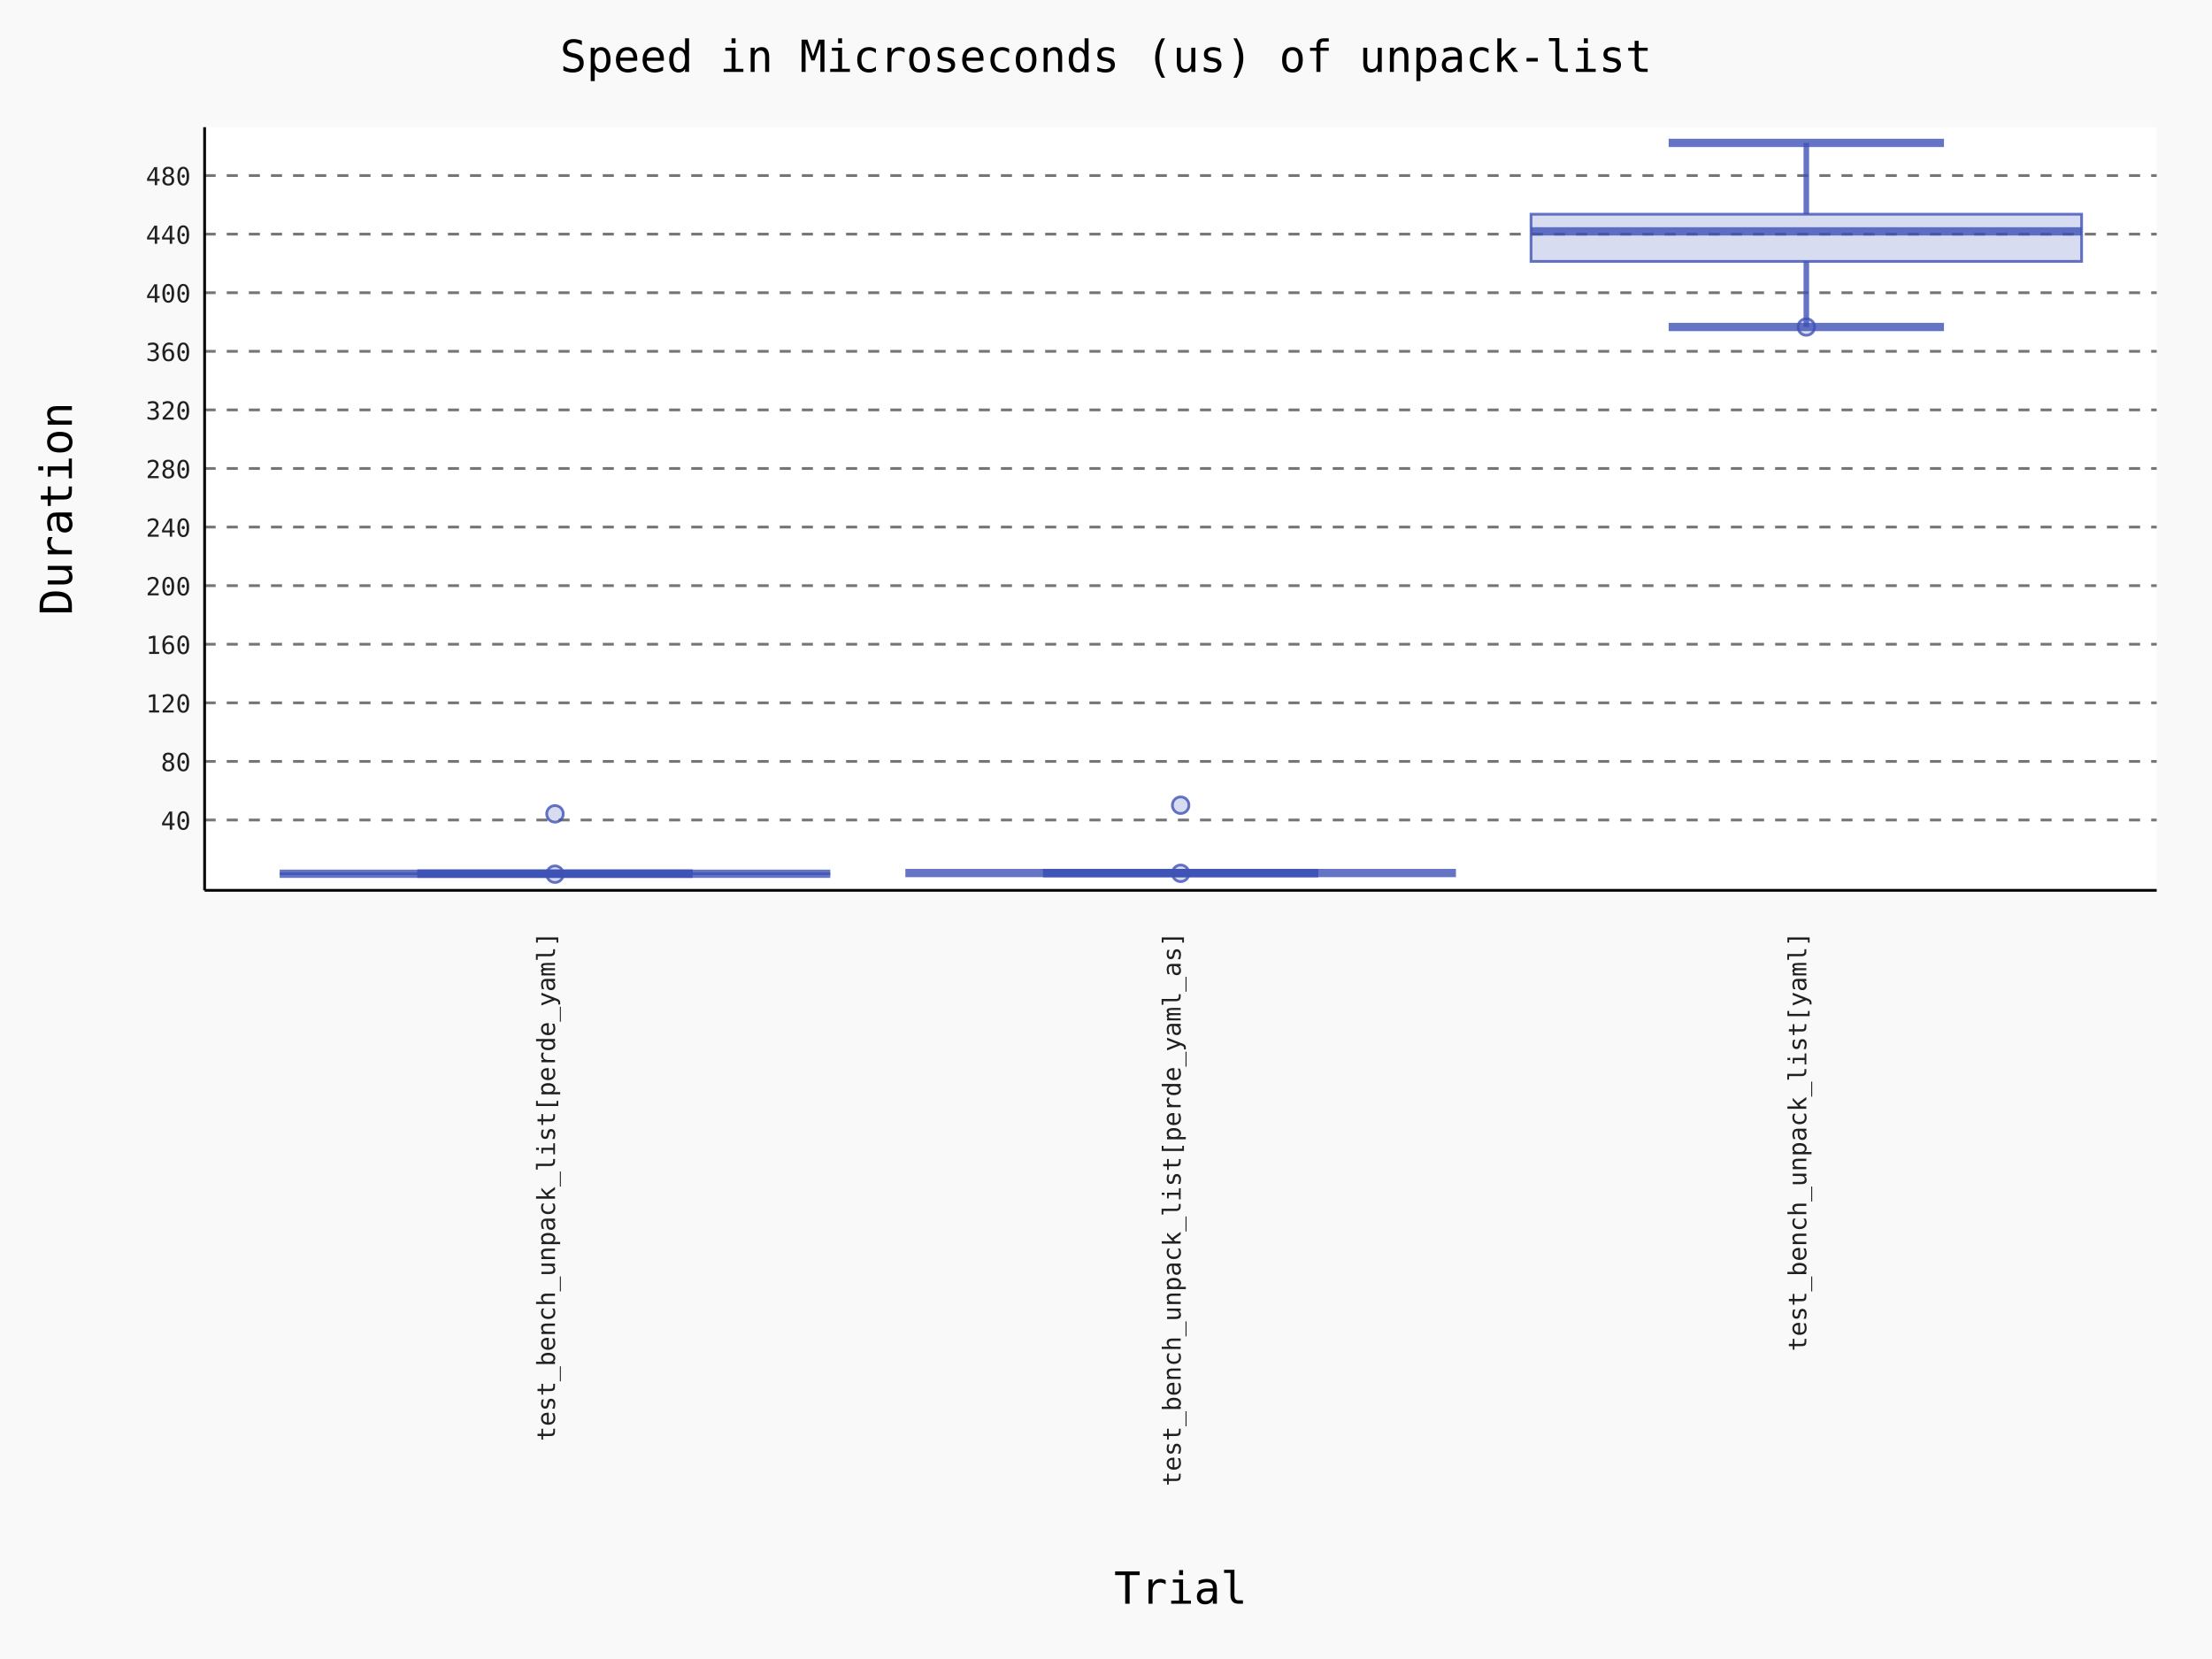
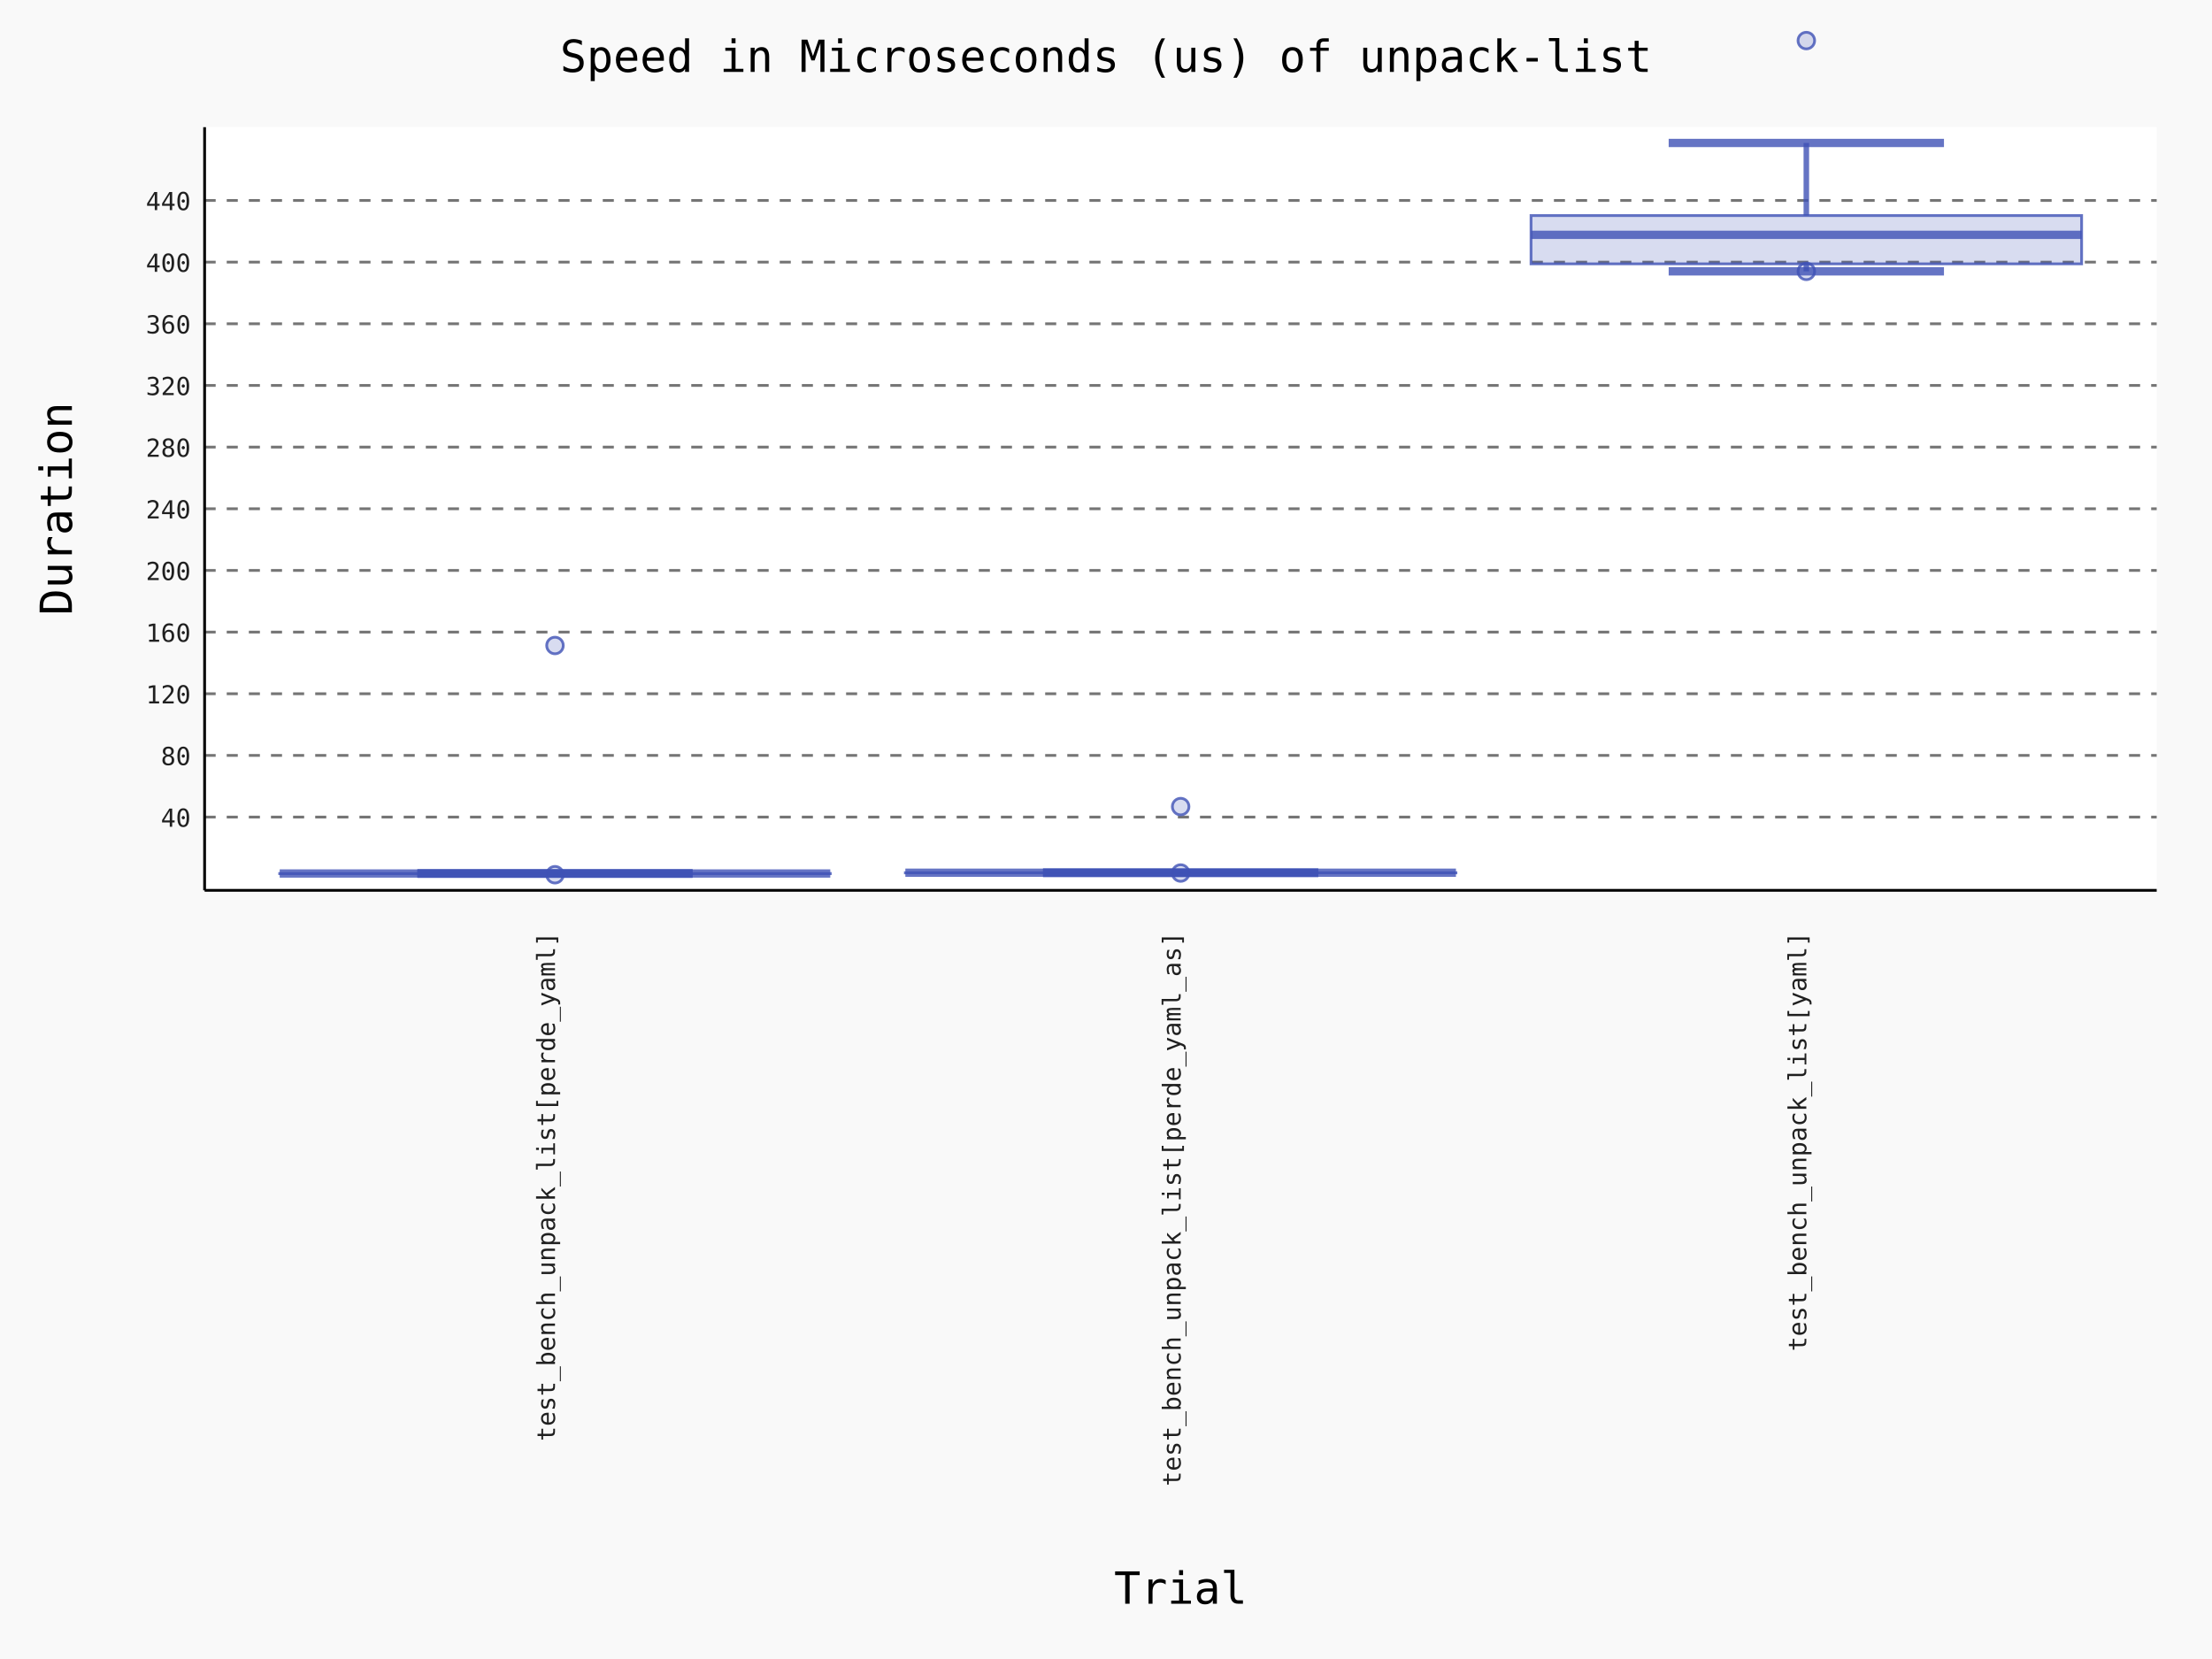
- <svg xmlns="http://www.w3.org/2000/svg" class="pygal-chart" id="chart-13292a51-57f5-423b-8473-d68dcc5f71f2" viewBox="0 0 800 600">
+ <svg xmlns="http://www.w3.org/2000/svg" id="chart-97ff488a-6731-4c08-a516-caeef73dcea1" class="pygal-chart" viewBox="0 0 800 600">
  <defs>
-     <style type="text/css">#chart-13292a51-57f5-423b-8473-d68dcc5f71f2{-webkit-user-select:none;-webkit-font-smoothing:antialiased;font-family:Consolas,"Deja Vu Sans Mono","Bitstream Vera Sans Mono","Courier New",monospace}#chart-13292a51-57f5-423b-8473-d68dcc5f71f2 .title{font-family:Consolas,"Deja Vu Sans Mono","Bitstream Vera Sans Mono","Courier New",monospace;font-size:16px}#chart-13292a51-57f5-423b-8473-d68dcc5f71f2 .legends .legend text{font-family:Consolas,"Deja Vu Sans Mono","Bitstream Vera Sans Mono","Courier New",monospace;font-size:14px}#chart-13292a51-57f5-423b-8473-d68dcc5f71f2 .axis text{font-family:Consolas,"Deja Vu Sans Mono","Bitstream Vera Sans Mono","Courier New",monospace;font-size:10px}#chart-13292a51-57f5-423b-8473-d68dcc5f71f2 .axis text.major{font-family:Consolas,"Deja Vu Sans Mono","Bitstream Vera Sans Mono","Courier New",monospace;font-size:10px}#chart-13292a51-57f5-423b-8473-d68dcc5f71f2 .text-overlay text.value{font-family:Consolas,"Deja Vu Sans Mono","Bitstream Vera Sans Mono","Courier New",monospace;font-size:16px}#chart-13292a51-57f5-423b-8473-d68dcc5f71f2 .text-overlay text.label{font-family:Consolas,"Deja Vu Sans Mono","Bitstream Vera Sans Mono","Courier New",monospace;font-size:10px}#chart-13292a51-57f5-423b-8473-d68dcc5f71f2 .tooltip{font-family:Consolas,"Deja Vu Sans Mono","Bitstream Vera Sans Mono","Courier New",monospace;font-size:14px}#chart-13292a51-57f5-423b-8473-d68dcc5f71f2 text.no_data{font-family:Consolas,"Deja Vu Sans Mono","Bitstream Vera Sans Mono","Courier New",monospace;font-size:64px}
- #chart-13292a51-57f5-423b-8473-d68dcc5f71f2{background-color:rgba(249,249,249,1)}#chart-13292a51-57f5-423b-8473-d68dcc5f71f2 path,#chart-13292a51-57f5-423b-8473-d68dcc5f71f2 line,#chart-13292a51-57f5-423b-8473-d68dcc5f71f2 rect,#chart-13292a51-57f5-423b-8473-d68dcc5f71f2 circle{-webkit-transition:150ms;-moz-transition:150ms;transition:150ms}#chart-13292a51-57f5-423b-8473-d68dcc5f71f2 .graph &gt; .background{fill:rgba(249,249,249,1)}#chart-13292a51-57f5-423b-8473-d68dcc5f71f2 .plot &gt; .background{fill:rgba(255,255,255,1)}#chart-13292a51-57f5-423b-8473-d68dcc5f71f2 .graph{fill:rgba(0,0,0,.87)}#chart-13292a51-57f5-423b-8473-d68dcc5f71f2 text.no_data{fill:rgba(0,0,0,1)}#chart-13292a51-57f5-423b-8473-d68dcc5f71f2 .title{fill:rgba(0,0,0,1)}#chart-13292a51-57f5-423b-8473-d68dcc5f71f2 .legends .legend text{fill:rgba(0,0,0,.87)}#chart-13292a51-57f5-423b-8473-d68dcc5f71f2 .legends .legend:hover text{fill:rgba(0,0,0,1)}#chart-13292a51-57f5-423b-8473-d68dcc5f71f2 .axis .line{stroke:rgba(0,0,0,1)}#chart-13292a51-57f5-423b-8473-d68dcc5f71f2 .axis .guide.line{stroke:rgba(0,0,0,.54)}#chart-13292a51-57f5-423b-8473-d68dcc5f71f2 .axis .major.line{stroke:rgba(0,0,0,.87)}#chart-13292a51-57f5-423b-8473-d68dcc5f71f2 .axis text.major{fill:rgba(0,0,0,1)}#chart-13292a51-57f5-423b-8473-d68dcc5f71f2 .axis.y .guides:hover .guide.line,#chart-13292a51-57f5-423b-8473-d68dcc5f71f2 .line-graph .axis.x .guides:hover .guide.line,#chart-13292a51-57f5-423b-8473-d68dcc5f71f2 .stackedline-graph .axis.x .guides:hover .guide.line,#chart-13292a51-57f5-423b-8473-d68dcc5f71f2 .xy-graph .axis.x .guides:hover .guide.line{stroke:rgba(0,0,0,1)}#chart-13292a51-57f5-423b-8473-d68dcc5f71f2 .axis .guides:hover text{fill:rgba(0,0,0,1)}#chart-13292a51-57f5-423b-8473-d68dcc5f71f2 .reactive{fill-opacity:.7;stroke-opacity:.8}#chart-13292a51-57f5-423b-8473-d68dcc5f71f2 .ci{stroke:rgba(0,0,0,.87)}#chart-13292a51-57f5-423b-8473-d68dcc5f71f2 .reactive.active,#chart-13292a51-57f5-423b-8473-d68dcc5f71f2 .active .reactive{fill-opacity:.8;stroke-opacity:.9;stroke-width:4}#chart-13292a51-57f5-423b-8473-d68dcc5f71f2 .ci .reactive.active{stroke-width:1.5}#chart-13292a51-57f5-423b-8473-d68dcc5f71f2 .series text{fill:rgba(0,0,0,1)}#chart-13292a51-57f5-423b-8473-d68dcc5f71f2 .tooltip rect{fill:rgba(255,255,255,1);stroke:rgba(0,0,0,1);-webkit-transition:opacity 150ms;-moz-transition:opacity 150ms;transition:opacity 150ms}#chart-13292a51-57f5-423b-8473-d68dcc5f71f2 .tooltip .label{fill:rgba(0,0,0,.87)}#chart-13292a51-57f5-423b-8473-d68dcc5f71f2 .tooltip .label{fill:rgba(0,0,0,.87)}#chart-13292a51-57f5-423b-8473-d68dcc5f71f2 .tooltip .legend{font-size:.8em;fill:rgba(0,0,0,.54)}#chart-13292a51-57f5-423b-8473-d68dcc5f71f2 .tooltip .x_label{font-size:.6em;fill:rgba(0,0,0,1)}#chart-13292a51-57f5-423b-8473-d68dcc5f71f2 .tooltip .xlink{font-size:.5em;text-decoration:underline}#chart-13292a51-57f5-423b-8473-d68dcc5f71f2 .tooltip .value{font-size:1.5em}#chart-13292a51-57f5-423b-8473-d68dcc5f71f2 .bound{font-size:.5em}#chart-13292a51-57f5-423b-8473-d68dcc5f71f2 .max-value{font-size:.75em;fill:rgba(0,0,0,.54)}#chart-13292a51-57f5-423b-8473-d68dcc5f71f2 .map-element{fill:rgba(255,255,255,1);stroke:rgba(0,0,0,.54) !important}#chart-13292a51-57f5-423b-8473-d68dcc5f71f2 .map-element .reactive{fill-opacity:inherit;stroke-opacity:inherit}#chart-13292a51-57f5-423b-8473-d68dcc5f71f2 .color-0,#chart-13292a51-57f5-423b-8473-d68dcc5f71f2 .color-0 a:visited{stroke:#3F51B5;fill:#3F51B5}#chart-13292a51-57f5-423b-8473-d68dcc5f71f2 .color-1,#chart-13292a51-57f5-423b-8473-d68dcc5f71f2 .color-1 a:visited{stroke:#3F51B5;fill:#3F51B5}#chart-13292a51-57f5-423b-8473-d68dcc5f71f2 .color-2,#chart-13292a51-57f5-423b-8473-d68dcc5f71f2 .color-2 a:visited{stroke:#3F51B5;fill:#3F51B5}#chart-13292a51-57f5-423b-8473-d68dcc5f71f2 .text-overlay .color-0 text{fill:black}#chart-13292a51-57f5-423b-8473-d68dcc5f71f2 .text-overlay .color-1 text{fill:black}#chart-13292a51-57f5-423b-8473-d68dcc5f71f2 .text-overlay .color-2 text{fill:black}
- #chart-13292a51-57f5-423b-8473-d68dcc5f71f2 text.no_data{text-anchor:middle}#chart-13292a51-57f5-423b-8473-d68dcc5f71f2 .guide.line{fill:none}#chart-13292a51-57f5-423b-8473-d68dcc5f71f2 .centered{text-anchor:middle}#chart-13292a51-57f5-423b-8473-d68dcc5f71f2 .title{text-anchor:middle}#chart-13292a51-57f5-423b-8473-d68dcc5f71f2 .legends .legend text{fill-opacity:1}#chart-13292a51-57f5-423b-8473-d68dcc5f71f2 .axis.x text{text-anchor:middle}#chart-13292a51-57f5-423b-8473-d68dcc5f71f2 .axis.x:not(.web) text[transform]{text-anchor:start}#chart-13292a51-57f5-423b-8473-d68dcc5f71f2 .axis.x:not(.web) text[transform].backwards{text-anchor:end}#chart-13292a51-57f5-423b-8473-d68dcc5f71f2 .axis.y text{text-anchor:end}#chart-13292a51-57f5-423b-8473-d68dcc5f71f2 .axis.y text[transform].backwards{text-anchor:start}#chart-13292a51-57f5-423b-8473-d68dcc5f71f2 .axis.y2 text{text-anchor:start}#chart-13292a51-57f5-423b-8473-d68dcc5f71f2 .axis.y2 text[transform].backwards{text-anchor:end}#chart-13292a51-57f5-423b-8473-d68dcc5f71f2 .axis .guide.line{stroke-dasharray:4,4}#chart-13292a51-57f5-423b-8473-d68dcc5f71f2 .axis .major.guide.line{stroke-dasharray:6,6}#chart-13292a51-57f5-423b-8473-d68dcc5f71f2 .horizontal .axis.y .guide.line,#chart-13292a51-57f5-423b-8473-d68dcc5f71f2 .horizontal .axis.y2 .guide.line,#chart-13292a51-57f5-423b-8473-d68dcc5f71f2 .vertical .axis.x .guide.line{opacity:0}#chart-13292a51-57f5-423b-8473-d68dcc5f71f2 .horizontal .axis.always_show .guide.line,#chart-13292a51-57f5-423b-8473-d68dcc5f71f2 .vertical .axis.always_show .guide.line{opacity:1 !important}#chart-13292a51-57f5-423b-8473-d68dcc5f71f2 .axis.y .guides:hover .guide.line,#chart-13292a51-57f5-423b-8473-d68dcc5f71f2 .axis.y2 .guides:hover .guide.line,#chart-13292a51-57f5-423b-8473-d68dcc5f71f2 .axis.x .guides:hover .guide.line{opacity:1}#chart-13292a51-57f5-423b-8473-d68dcc5f71f2 .axis .guides:hover text{opacity:1}#chart-13292a51-57f5-423b-8473-d68dcc5f71f2 .nofill{fill:none}#chart-13292a51-57f5-423b-8473-d68dcc5f71f2 .subtle-fill{fill-opacity:.2}#chart-13292a51-57f5-423b-8473-d68dcc5f71f2 .dot{stroke-width:1px;fill-opacity:1}#chart-13292a51-57f5-423b-8473-d68dcc5f71f2 .dot.active{stroke-width:5px}#chart-13292a51-57f5-423b-8473-d68dcc5f71f2 .dot.negative{fill:transparent}#chart-13292a51-57f5-423b-8473-d68dcc5f71f2 text,#chart-13292a51-57f5-423b-8473-d68dcc5f71f2 tspan{stroke:none !important}#chart-13292a51-57f5-423b-8473-d68dcc5f71f2 .series text.active{opacity:1}#chart-13292a51-57f5-423b-8473-d68dcc5f71f2 .tooltip rect{fill-opacity:.95;stroke-width:.5}#chart-13292a51-57f5-423b-8473-d68dcc5f71f2 .tooltip text{fill-opacity:1}#chart-13292a51-57f5-423b-8473-d68dcc5f71f2 .showable{visibility:hidden}#chart-13292a51-57f5-423b-8473-d68dcc5f71f2 .showable.shown{visibility:visible}#chart-13292a51-57f5-423b-8473-d68dcc5f71f2 .gauge-background{fill:rgba(229,229,229,1);stroke:none}#chart-13292a51-57f5-423b-8473-d68dcc5f71f2 .bg-lines{stroke:rgba(249,249,249,1);stroke-width:2px}
+     <style type="text/css">#chart-97ff488a-6731-4c08-a516-caeef73dcea1{-webkit-user-select:none;-webkit-font-smoothing:antialiased;font-family:Consolas,"Deja Vu Sans Mono","Bitstream Vera Sans Mono","Courier New",monospace}#chart-97ff488a-6731-4c08-a516-caeef73dcea1 .title{font-family:Consolas,"Deja Vu Sans Mono","Bitstream Vera Sans Mono","Courier New",monospace;font-size:16px}#chart-97ff488a-6731-4c08-a516-caeef73dcea1 .legends .legend text{font-family:Consolas,"Deja Vu Sans Mono","Bitstream Vera Sans Mono","Courier New",monospace;font-size:14px}#chart-97ff488a-6731-4c08-a516-caeef73dcea1 .axis text{font-family:Consolas,"Deja Vu Sans Mono","Bitstream Vera Sans Mono","Courier New",monospace;font-size:10px}#chart-97ff488a-6731-4c08-a516-caeef73dcea1 .axis text.major{font-family:Consolas,"Deja Vu Sans Mono","Bitstream Vera Sans Mono","Courier New",monospace;font-size:10px}#chart-97ff488a-6731-4c08-a516-caeef73dcea1 .text-overlay text.value{font-family:Consolas,"Deja Vu Sans Mono","Bitstream Vera Sans Mono","Courier New",monospace;font-size:16px}#chart-97ff488a-6731-4c08-a516-caeef73dcea1 .text-overlay text.label{font-family:Consolas,"Deja Vu Sans Mono","Bitstream Vera Sans Mono","Courier New",monospace;font-size:10px}#chart-97ff488a-6731-4c08-a516-caeef73dcea1 .tooltip{font-family:Consolas,"Deja Vu Sans Mono","Bitstream Vera Sans Mono","Courier New",monospace;font-size:14px}#chart-97ff488a-6731-4c08-a516-caeef73dcea1 text.no_data{font-family:Consolas,"Deja Vu Sans Mono","Bitstream Vera Sans Mono","Courier New",monospace;font-size:64px}
+ #chart-97ff488a-6731-4c08-a516-caeef73dcea1{background-color:rgba(249,249,249,1)}#chart-97ff488a-6731-4c08-a516-caeef73dcea1 path,#chart-97ff488a-6731-4c08-a516-caeef73dcea1 line,#chart-97ff488a-6731-4c08-a516-caeef73dcea1 rect,#chart-97ff488a-6731-4c08-a516-caeef73dcea1 circle{-webkit-transition:150ms;-moz-transition:150ms;transition:150ms}#chart-97ff488a-6731-4c08-a516-caeef73dcea1 .graph &gt; .background{fill:rgba(249,249,249,1)}#chart-97ff488a-6731-4c08-a516-caeef73dcea1 .plot &gt; .background{fill:rgba(255,255,255,1)}#chart-97ff488a-6731-4c08-a516-caeef73dcea1 .graph{fill:rgba(0,0,0,.87)}#chart-97ff488a-6731-4c08-a516-caeef73dcea1 text.no_data{fill:rgba(0,0,0,1)}#chart-97ff488a-6731-4c08-a516-caeef73dcea1 .title{fill:rgba(0,0,0,1)}#chart-97ff488a-6731-4c08-a516-caeef73dcea1 .legends .legend text{fill:rgba(0,0,0,.87)}#chart-97ff488a-6731-4c08-a516-caeef73dcea1 .legends .legend:hover text{fill:rgba(0,0,0,1)}#chart-97ff488a-6731-4c08-a516-caeef73dcea1 .axis .line{stroke:rgba(0,0,0,1)}#chart-97ff488a-6731-4c08-a516-caeef73dcea1 .axis .guide.line{stroke:rgba(0,0,0,.54)}#chart-97ff488a-6731-4c08-a516-caeef73dcea1 .axis .major.line{stroke:rgba(0,0,0,.87)}#chart-97ff488a-6731-4c08-a516-caeef73dcea1 .axis text.major{fill:rgba(0,0,0,1)}#chart-97ff488a-6731-4c08-a516-caeef73dcea1 .axis.y .guides:hover .guide.line,#chart-97ff488a-6731-4c08-a516-caeef73dcea1 .line-graph .axis.x .guides:hover .guide.line,#chart-97ff488a-6731-4c08-a516-caeef73dcea1 .stackedline-graph .axis.x .guides:hover .guide.line,#chart-97ff488a-6731-4c08-a516-caeef73dcea1 .xy-graph .axis.x .guides:hover .guide.line{stroke:rgba(0,0,0,1)}#chart-97ff488a-6731-4c08-a516-caeef73dcea1 .axis .guides:hover text{fill:rgba(0,0,0,1)}#chart-97ff488a-6731-4c08-a516-caeef73dcea1 .reactive{fill-opacity:.7;stroke-opacity:.8}#chart-97ff488a-6731-4c08-a516-caeef73dcea1 .ci{stroke:rgba(0,0,0,.87)}#chart-97ff488a-6731-4c08-a516-caeef73dcea1 .reactive.active,#chart-97ff488a-6731-4c08-a516-caeef73dcea1 .active .reactive{fill-opacity:.8;stroke-opacity:.9;stroke-width:4}#chart-97ff488a-6731-4c08-a516-caeef73dcea1 .ci .reactive.active{stroke-width:1.5}#chart-97ff488a-6731-4c08-a516-caeef73dcea1 .series text{fill:rgba(0,0,0,1)}#chart-97ff488a-6731-4c08-a516-caeef73dcea1 .tooltip rect{fill:rgba(255,255,255,1);stroke:rgba(0,0,0,1);-webkit-transition:opacity 150ms;-moz-transition:opacity 150ms;transition:opacity 150ms}#chart-97ff488a-6731-4c08-a516-caeef73dcea1 .tooltip .label{fill:rgba(0,0,0,.87)}#chart-97ff488a-6731-4c08-a516-caeef73dcea1 .tooltip .label{fill:rgba(0,0,0,.87)}#chart-97ff488a-6731-4c08-a516-caeef73dcea1 .tooltip .legend{font-size:.8em;fill:rgba(0,0,0,.54)}#chart-97ff488a-6731-4c08-a516-caeef73dcea1 .tooltip .x_label{font-size:.6em;fill:rgba(0,0,0,1)}#chart-97ff488a-6731-4c08-a516-caeef73dcea1 .tooltip .xlink{font-size:.5em;text-decoration:underline}#chart-97ff488a-6731-4c08-a516-caeef73dcea1 .tooltip .value{font-size:1.5em}#chart-97ff488a-6731-4c08-a516-caeef73dcea1 .bound{font-size:.5em}#chart-97ff488a-6731-4c08-a516-caeef73dcea1 .max-value{font-size:.75em;fill:rgba(0,0,0,.54)}#chart-97ff488a-6731-4c08-a516-caeef73dcea1 .map-element{fill:rgba(255,255,255,1);stroke:rgba(0,0,0,.54) !important}#chart-97ff488a-6731-4c08-a516-caeef73dcea1 .map-element .reactive{fill-opacity:inherit;stroke-opacity:inherit}#chart-97ff488a-6731-4c08-a516-caeef73dcea1 .color-0,#chart-97ff488a-6731-4c08-a516-caeef73dcea1 .color-0 a:visited{stroke:#3F51B5;fill:#3F51B5}#chart-97ff488a-6731-4c08-a516-caeef73dcea1 .color-1,#chart-97ff488a-6731-4c08-a516-caeef73dcea1 .color-1 a:visited{stroke:#3F51B5;fill:#3F51B5}#chart-97ff488a-6731-4c08-a516-caeef73dcea1 .color-2,#chart-97ff488a-6731-4c08-a516-caeef73dcea1 .color-2 a:visited{stroke:#3F51B5;fill:#3F51B5}#chart-97ff488a-6731-4c08-a516-caeef73dcea1 .text-overlay .color-0 text{fill:black}#chart-97ff488a-6731-4c08-a516-caeef73dcea1 .text-overlay .color-1 text{fill:black}#chart-97ff488a-6731-4c08-a516-caeef73dcea1 .text-overlay .color-2 text{fill:black}
+ #chart-97ff488a-6731-4c08-a516-caeef73dcea1 text.no_data{text-anchor:middle}#chart-97ff488a-6731-4c08-a516-caeef73dcea1 .guide.line{fill:none}#chart-97ff488a-6731-4c08-a516-caeef73dcea1 .centered{text-anchor:middle}#chart-97ff488a-6731-4c08-a516-caeef73dcea1 .title{text-anchor:middle}#chart-97ff488a-6731-4c08-a516-caeef73dcea1 .legends .legend text{fill-opacity:1}#chart-97ff488a-6731-4c08-a516-caeef73dcea1 .axis.x text{text-anchor:middle}#chart-97ff488a-6731-4c08-a516-caeef73dcea1 .axis.x:not(.web) text[transform]{text-anchor:start}#chart-97ff488a-6731-4c08-a516-caeef73dcea1 .axis.x:not(.web) text[transform].backwards{text-anchor:end}#chart-97ff488a-6731-4c08-a516-caeef73dcea1 .axis.y text{text-anchor:end}#chart-97ff488a-6731-4c08-a516-caeef73dcea1 .axis.y text[transform].backwards{text-anchor:start}#chart-97ff488a-6731-4c08-a516-caeef73dcea1 .axis.y2 text{text-anchor:start}#chart-97ff488a-6731-4c08-a516-caeef73dcea1 .axis.y2 text[transform].backwards{text-anchor:end}#chart-97ff488a-6731-4c08-a516-caeef73dcea1 .axis .guide.line{stroke-dasharray:4,4}#chart-97ff488a-6731-4c08-a516-caeef73dcea1 .axis .major.guide.line{stroke-dasharray:6,6}#chart-97ff488a-6731-4c08-a516-caeef73dcea1 .horizontal .axis.y .guide.line,#chart-97ff488a-6731-4c08-a516-caeef73dcea1 .horizontal .axis.y2 .guide.line,#chart-97ff488a-6731-4c08-a516-caeef73dcea1 .vertical .axis.x .guide.line{opacity:0}#chart-97ff488a-6731-4c08-a516-caeef73dcea1 .horizontal .axis.always_show .guide.line,#chart-97ff488a-6731-4c08-a516-caeef73dcea1 .vertical .axis.always_show .guide.line{opacity:1 !important}#chart-97ff488a-6731-4c08-a516-caeef73dcea1 .axis.y .guides:hover .guide.line,#chart-97ff488a-6731-4c08-a516-caeef73dcea1 .axis.y2 .guides:hover .guide.line,#chart-97ff488a-6731-4c08-a516-caeef73dcea1 .axis.x .guides:hover .guide.line{opacity:1}#chart-97ff488a-6731-4c08-a516-caeef73dcea1 .axis .guides:hover text{opacity:1}#chart-97ff488a-6731-4c08-a516-caeef73dcea1 .nofill{fill:none}#chart-97ff488a-6731-4c08-a516-caeef73dcea1 .subtle-fill{fill-opacity:.2}#chart-97ff488a-6731-4c08-a516-caeef73dcea1 .dot{stroke-width:1px;fill-opacity:1}#chart-97ff488a-6731-4c08-a516-caeef73dcea1 .dot.active{stroke-width:5px}#chart-97ff488a-6731-4c08-a516-caeef73dcea1 .dot.negative{fill:transparent}#chart-97ff488a-6731-4c08-a516-caeef73dcea1 text,#chart-97ff488a-6731-4c08-a516-caeef73dcea1 tspan{stroke:none !important}#chart-97ff488a-6731-4c08-a516-caeef73dcea1 .series text.active{opacity:1}#chart-97ff488a-6731-4c08-a516-caeef73dcea1 .tooltip rect{fill-opacity:.95;stroke-width:.5}#chart-97ff488a-6731-4c08-a516-caeef73dcea1 .tooltip text{fill-opacity:1}#chart-97ff488a-6731-4c08-a516-caeef73dcea1 .showable{visibility:hidden}#chart-97ff488a-6731-4c08-a516-caeef73dcea1 .showable.shown{visibility:visible}#chart-97ff488a-6731-4c08-a516-caeef73dcea1 .gauge-background{fill:rgba(229,229,229,1);stroke:none}#chart-97ff488a-6731-4c08-a516-caeef73dcea1 .bg-lines{stroke:rgba(249,249,249,1);stroke-width:2px}
.tooltip .value{font-size:1em !important}.axis text{font-size:9px !important}</style>
  </defs>
  <g class="graph custombox-graph vertical">
-     <rect class="background" height="600" width="800" x="0" y="0" />
-     <g class="plot" transform="translate(74, 46)">
-       <rect class="background" height="276.0" width="706.0" x="0" y="0" />
+     <rect x="0" y="0" width="800" height="600" class="background" />
+     <g transform="translate(74, 46)" class="plot">
+       <rect x="0" y="0" width="706.0" height="276.0" class="background" />
      <g class="axis y always_show">
-         <path class="line" d="M0 276 h706" />
+         <path d="M0 276 h706" class="line" />
        <g class="guides">
-           <path class="guide line" d="M0 250.563 h706" />
-           <text class="" x="-5" y="254.063">40</text>
+           <path d="M0 249.506 h706" class="guide line" />
+           <text x="-5" y="253.006" class="">40</text>
        </g>
        <g class="guides">
-           <path class="guide line" d="M0 229.375 h706" />
-           <text class="" x="-5" y="232.875">80</text>
+           <path d="M0 227.205 h706" class="guide line" />
+           <text x="-5" y="230.705" class="">80</text>
        </g>
        <g class="guides">
-           <path class="guide line" d="M0 208.187 h706" />
-           <text class="" x="-5" y="211.687">120</text>
+           <path d="M0 204.904 h706" class="guide line" />
+           <text x="-5" y="208.404" class="">120</text>
        </g>
        <g class="guides">
-           <path class="guide line" d="M0 186.998 h706" />
-           <text class="" x="-5" y="190.498">160</text>
+           <path d="M0 182.602 h706" class="guide line" />
+           <text x="-5" y="186.102" class="">160</text>
        </g>
        <g class="guides">
-           <path class="guide line" d="M0 165.81 h706" />
-           <text class="" x="-5" y="169.31">200</text>
+           <path d="M0 160.301 h706" class="guide line" />
+           <text x="-5" y="163.801" class="">200</text>
        </g>
        <g class="guides">
-           <path class="guide line" d="M0 144.621 h706" />
-           <text class="" x="-5" y="148.121">240</text>
+           <path d="M0 138 h706" class="guide line" />
+           <text x="-5" y="141.5" class="">240</text>
        </g>
        <g class="guides">
-           <path class="guide line" d="M0 123.433 h706" />
-           <text class="" x="-5" y="126.933">280</text>
+           <path d="M0 115.699 h706" class="guide line" />
+           <text x="-5" y="119.199" class="">280</text>
        </g>
        <g class="guides">
-           <path class="guide line" d="M0 102.245 h706" />
-           <text class="" x="-5" y="105.745">320</text>
+           <path d="M0 93.398 h706" class="guide line" />
+           <text x="-5" y="96.898" class="">320</text>
        </g>
        <g class="guides">
-           <path class="guide line" d="M0 81.056 h706" />
-           <text class="" x="-5" y="84.556">360</text>
+           <path d="M0 71.096 h706" class="guide line" />
+           <text x="-5" y="74.596" class="">360</text>
        </g>
        <g class="guides">
-           <path class="guide line" d="M0 59.868 h706" />
-           <text class="" x="-5" y="63.368">400</text>
+           <path d="M0 48.795 h706" class="guide line" />
+           <text x="-5" y="52.295" class="">400</text>
        </g>
        <g class="guides">
-           <path class="guide line" d="M0 38.679 h706" />
-           <text class="" x="-5" y="42.179">440</text>
-         </g>
-         <g class="guides">
-           <path class="guide line" d="M0 17.491 h706" />
-           <text class="" x="-5" y="20.991">480</text>
+           <path d="M0 26.494 h706" class="guide line" />
+           <text x="-5" y="29.994" class="">440</text>
        </g>
      </g>
      <g class="axis x">
-         <path class="line" d="M0 0 v276" />
+         <path d="M0 0 v276" class="line" />
        <g class="guides">
-           <path class="guide line" d="M126.718 0 v276" />
-           <text class="backwards" transform="rotate(270 126.7179 291)" x="126.718" y="291.0">test_bench_unpack_list[perde_yaml]</text>
+           <path d="M126.718 0 v276" class="guide line" />
+           <text x="126.718" y="291.0" class="backwards" transform="rotate(270 126.7179 291)">test_bench_unpack_list[perde_yaml]</text>
        </g>
        <g class="guides">
-           <path class="guide line" d="M353 0 v276" />
-           <text class="backwards" transform="rotate(270 353 291)" x="353.0" y="291.0">test_bench_unpack_list[perde_yaml_as]</text>
+           <path d="M353 0 v276" class="guide line" />
+           <text x="353.0" y="291.0" class="backwards" transform="rotate(270 353 291)">test_bench_unpack_list[perde_yaml_as]</text>
        </g>
        <g class="guides">
-           <path class="guide line" d="M579.282 0 v276" />
-           <text class="backwards" transform="rotate(270 579.2821 291)" x="579.282" y="291.0">test_bench_unpack_list[yaml]</text>
+           <path d="M579.282 0 v276" class="guide line" />
+           <text x="579.282" y="291.0" class="backwards" transform="rotate(270 579.2821 291)">test_bench_unpack_list[yaml]</text>
        </g>
      </g>
      <g class="series serie-0 color-0">
        <g class="boxes">
          <g class="box">
-             <path class="reactive tooltip-trigger" d="M76.936 270.004 L176.5 270.004" stroke-width="3" />
-             <path class="reactive tooltip-trigger" d="M27.154 270.004 L226.282 270.004" stroke-width="3" />
-             <path class="reactive tooltip-trigger" d="M76.936 269.951 L176.5 269.951" stroke-width="3" />
-             <path class="reactive tooltip-trigger" d="M126.718 270.004 L126.718 270.004" stroke-width="2" />
-             <path class="reactive tooltip-trigger" d="M126.718 269.951 L126.718 270.004" stroke-width="2" />
-             <rect class="subtle-fill reactive tooltip-trigger" height="3.85414614356705e-06" width="199.128" x="27.154" y="270.004" />
-             <circle class="subtle-fill reactive tooltip-trigger" cx="126.718" cy="270.163" r="3" />
-             <circle class="subtle-fill reactive tooltip-trigger" cx="126.718" cy="248.339" r="3" />
+             <path stroke-width="3" d="M76.936 270.023 L176.5 270.023" class="reactive tooltip-trigger" />
+             <path stroke-width="3" d="M27.154 269.912 L226.282 269.912" class="reactive tooltip-trigger" />
+             <path stroke-width="3" d="M76.936 269.8 L176.5 269.8" class="reactive tooltip-trigger" />
+             <path stroke-width="2" d="M126.718 270.023 L126.718 269.968" class="reactive tooltip-trigger" />
+             <path stroke-width="2" d="M126.718 269.8 L126.718 269.912" class="reactive tooltip-trigger" />
+             <rect x="27.154" y="269.912" height="0.056" width="199.128" class="subtle-fill reactive tooltip-trigger" />
+             <circle cx="126.718" cy="270.358" r="3" class="subtle-fill reactive tooltip-trigger" />
+             <circle cx="126.718" cy="187.453" r="3" class="subtle-fill reactive tooltip-trigger" />
          </g>
        </g>
      </g>
      <g class="series serie-1 color-1">
        <g class="boxes">
          <g class="box">
-             <path class="reactive tooltip-trigger" d="M303.218 269.739 L402.782 269.739" stroke-width="3" />
-             <path class="reactive tooltip-trigger" d="M253.436 269.739 L452.564 269.739" stroke-width="3" />
-             <path class="reactive tooltip-trigger" d="M303.218 269.739 L402.782 269.739" stroke-width="3" />
-             <path class="reactive tooltip-trigger" d="M353 269.739 L353 269.739" stroke-width="2" />
-             <path class="reactive tooltip-trigger" d="M353 269.739 L353 269.739" stroke-width="2" />
-             <rect class="subtle-fill reactive tooltip-trigger" height="0.0" width="199.128" x="253.436" y="269.739" />
-             <circle class="subtle-fill reactive tooltip-trigger" cx="353" cy="269.845" r="3" />
-             <circle class="subtle-fill reactive tooltip-trigger" cx="353" cy="245.213" r="3" />
+             <path stroke-width="3" d="M303.218 269.745 L402.782 269.745" class="reactive tooltip-trigger" />
+             <path stroke-width="3" d="M253.436 269.633 L452.564 269.633" class="reactive tooltip-trigger" />
+             <path stroke-width="3" d="M303.218 269.521 L402.782 269.521" class="reactive tooltip-trigger" />
+             <path stroke-width="2" d="M353 269.745 L353 269.689" class="reactive tooltip-trigger" />
+             <path stroke-width="2" d="M353 269.521 L353 269.633" class="reactive tooltip-trigger" />
+             <rect x="253.436" y="269.633" height="0.056" width="199.128" class="subtle-fill reactive tooltip-trigger" />
+             <circle cx="353" cy="269.745" r="3" class="subtle-fill reactive tooltip-trigger" />
+             <circle cx="353" cy="245.715" r="3" class="subtle-fill reactive tooltip-trigger" />
          </g>
        </g>
      </g>
      <g class="series serie-2 color-2">
        <g class="boxes">
          <g class="box">
-             <path class="reactive tooltip-trigger" d="M529.5 72.263 L629.064 72.263" stroke-width="3" />
-             <path class="reactive tooltip-trigger" d="M479.718 37.673 L678.846 37.673" stroke-width="3" />
-             <path class="reactive tooltip-trigger" d="M529.5 5.678 L629.064 5.678" stroke-width="3" />
-             <path class="reactive tooltip-trigger" d="M579.282 72.263 L579.282 48.532" stroke-width="2" />
-             <path class="reactive tooltip-trigger" d="M579.282 5.678 L579.282 31.475" stroke-width="2" />
-             <rect class="subtle-fill reactive tooltip-trigger" height="17.057" width="199.128" x="479.718" y="31.475" />
-             <circle class="subtle-fill reactive tooltip-trigger" cx="579.282" cy="72.263" r="3" />
-             <circle class="subtle-fill reactive tooltip-trigger" cx="579.282" cy="-89.722" r="3" />
+             <path stroke-width="3" d="M529.5 52.14 L629.064 52.14" class="reactive tooltip-trigger" />
+             <path stroke-width="3" d="M479.718 38.927 L678.846 38.927" class="reactive tooltip-trigger" />
+             <path stroke-width="3" d="M529.5 5.698 L629.064 5.698" class="reactive tooltip-trigger" />
+             <path stroke-width="2" d="M579.282 52.14 L579.282 49.422" class="reactive tooltip-trigger" />
+             <path stroke-width="2" d="M579.282 5.698 L579.282 31.958" class="reactive tooltip-trigger" />
+             <rect x="479.718" y="31.958" height="17.465" width="199.128" class="subtle-fill reactive tooltip-trigger" />
+             <circle cx="579.282" cy="52.14" r="3" class="subtle-fill reactive tooltip-trigger" />
+             <circle cx="579.282" cy="-31.322" r="3" class="subtle-fill reactive tooltip-trigger" />
          </g>
        </g>
      </g>
    </g>
    <g class="titles">
-       <text class="title plot_title" x="400.0" y="26">Speed in Microseconds (us) of unpack-list</text>
-       <text class="title" x="427.0" y="580.0">Trial</text>
-       <text class="title" transform="rotate(-90 0 184)" x="0" y="210.0">Duration</text>
+       <text x="400.0" y="26" class="title plot_title">Speed in Microseconds (us) of unpack-list</text>
+       <text x="427.0" y="580.0" class="title">Trial</text>
+       <text x="0" y="210.0" class="title" transform="rotate(-90 0 184)">Duration</text>
    </g>
-     <g class="plot overlay" transform="translate(74, 46)">
+     <g transform="translate(74, 46)" class="plot overlay">
      <g class="series serie-0 color-0" />
      <g class="series serie-1 color-1" />
      <g class="series serie-2 color-2" />
    </g>
-     <g class="plot text-overlay" transform="translate(74, 46)">
+     <g transform="translate(74, 46)" class="plot text-overlay">
      <g class="series serie-0 color-0" />
      <g class="series serie-1 color-1" />
      <g class="series serie-2 color-2" />
    </g>
-     <g class="plot tooltip-overlay" transform="translate(74, 46)">
-       <g class="tooltip" style="opacity: 0" transform="translate(0 0)">
-         <rect class="tooltip-box" height="0" rx="0" ry="0" width="0" />
+     <g transform="translate(74, 46)" class="plot tooltip-overlay">
+       <g transform="translate(0 0)" style="opacity: 0" class="tooltip">
+         <rect rx="0" ry="0" width="0" height="0" class="tooltip-box" />
        <g class="text" />
      </g>
    </g>
  </g>
</svg>
